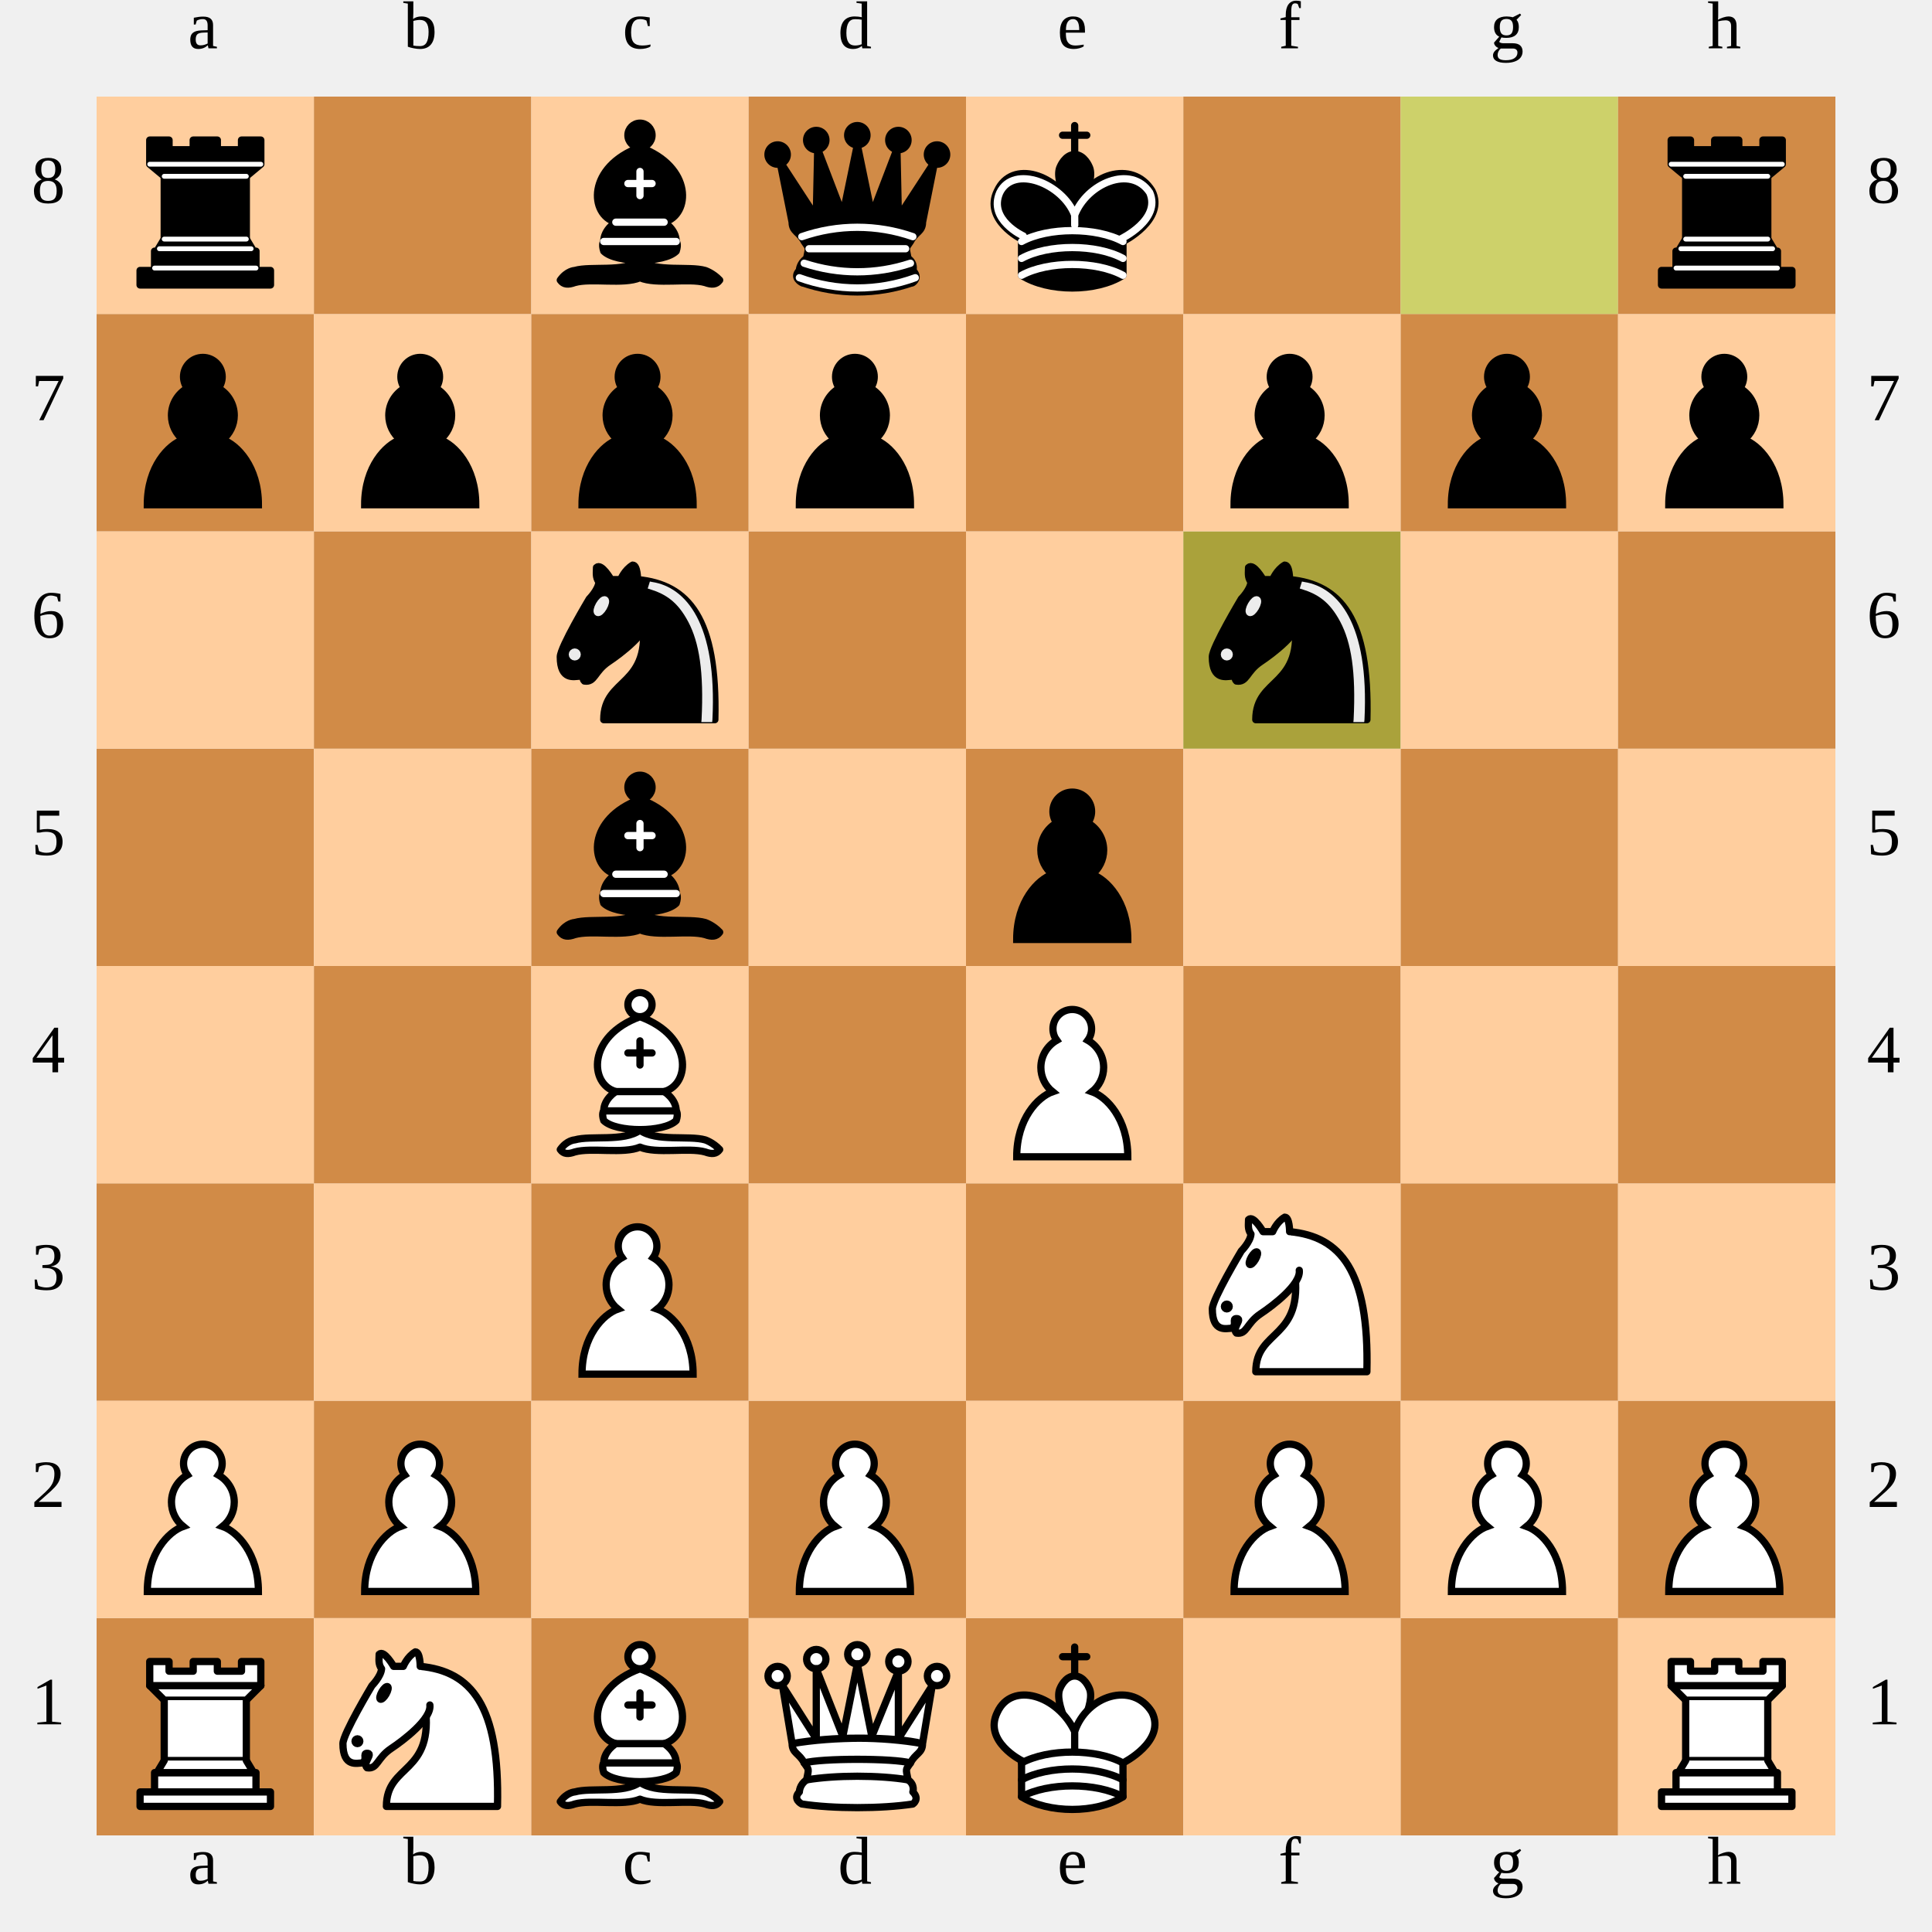
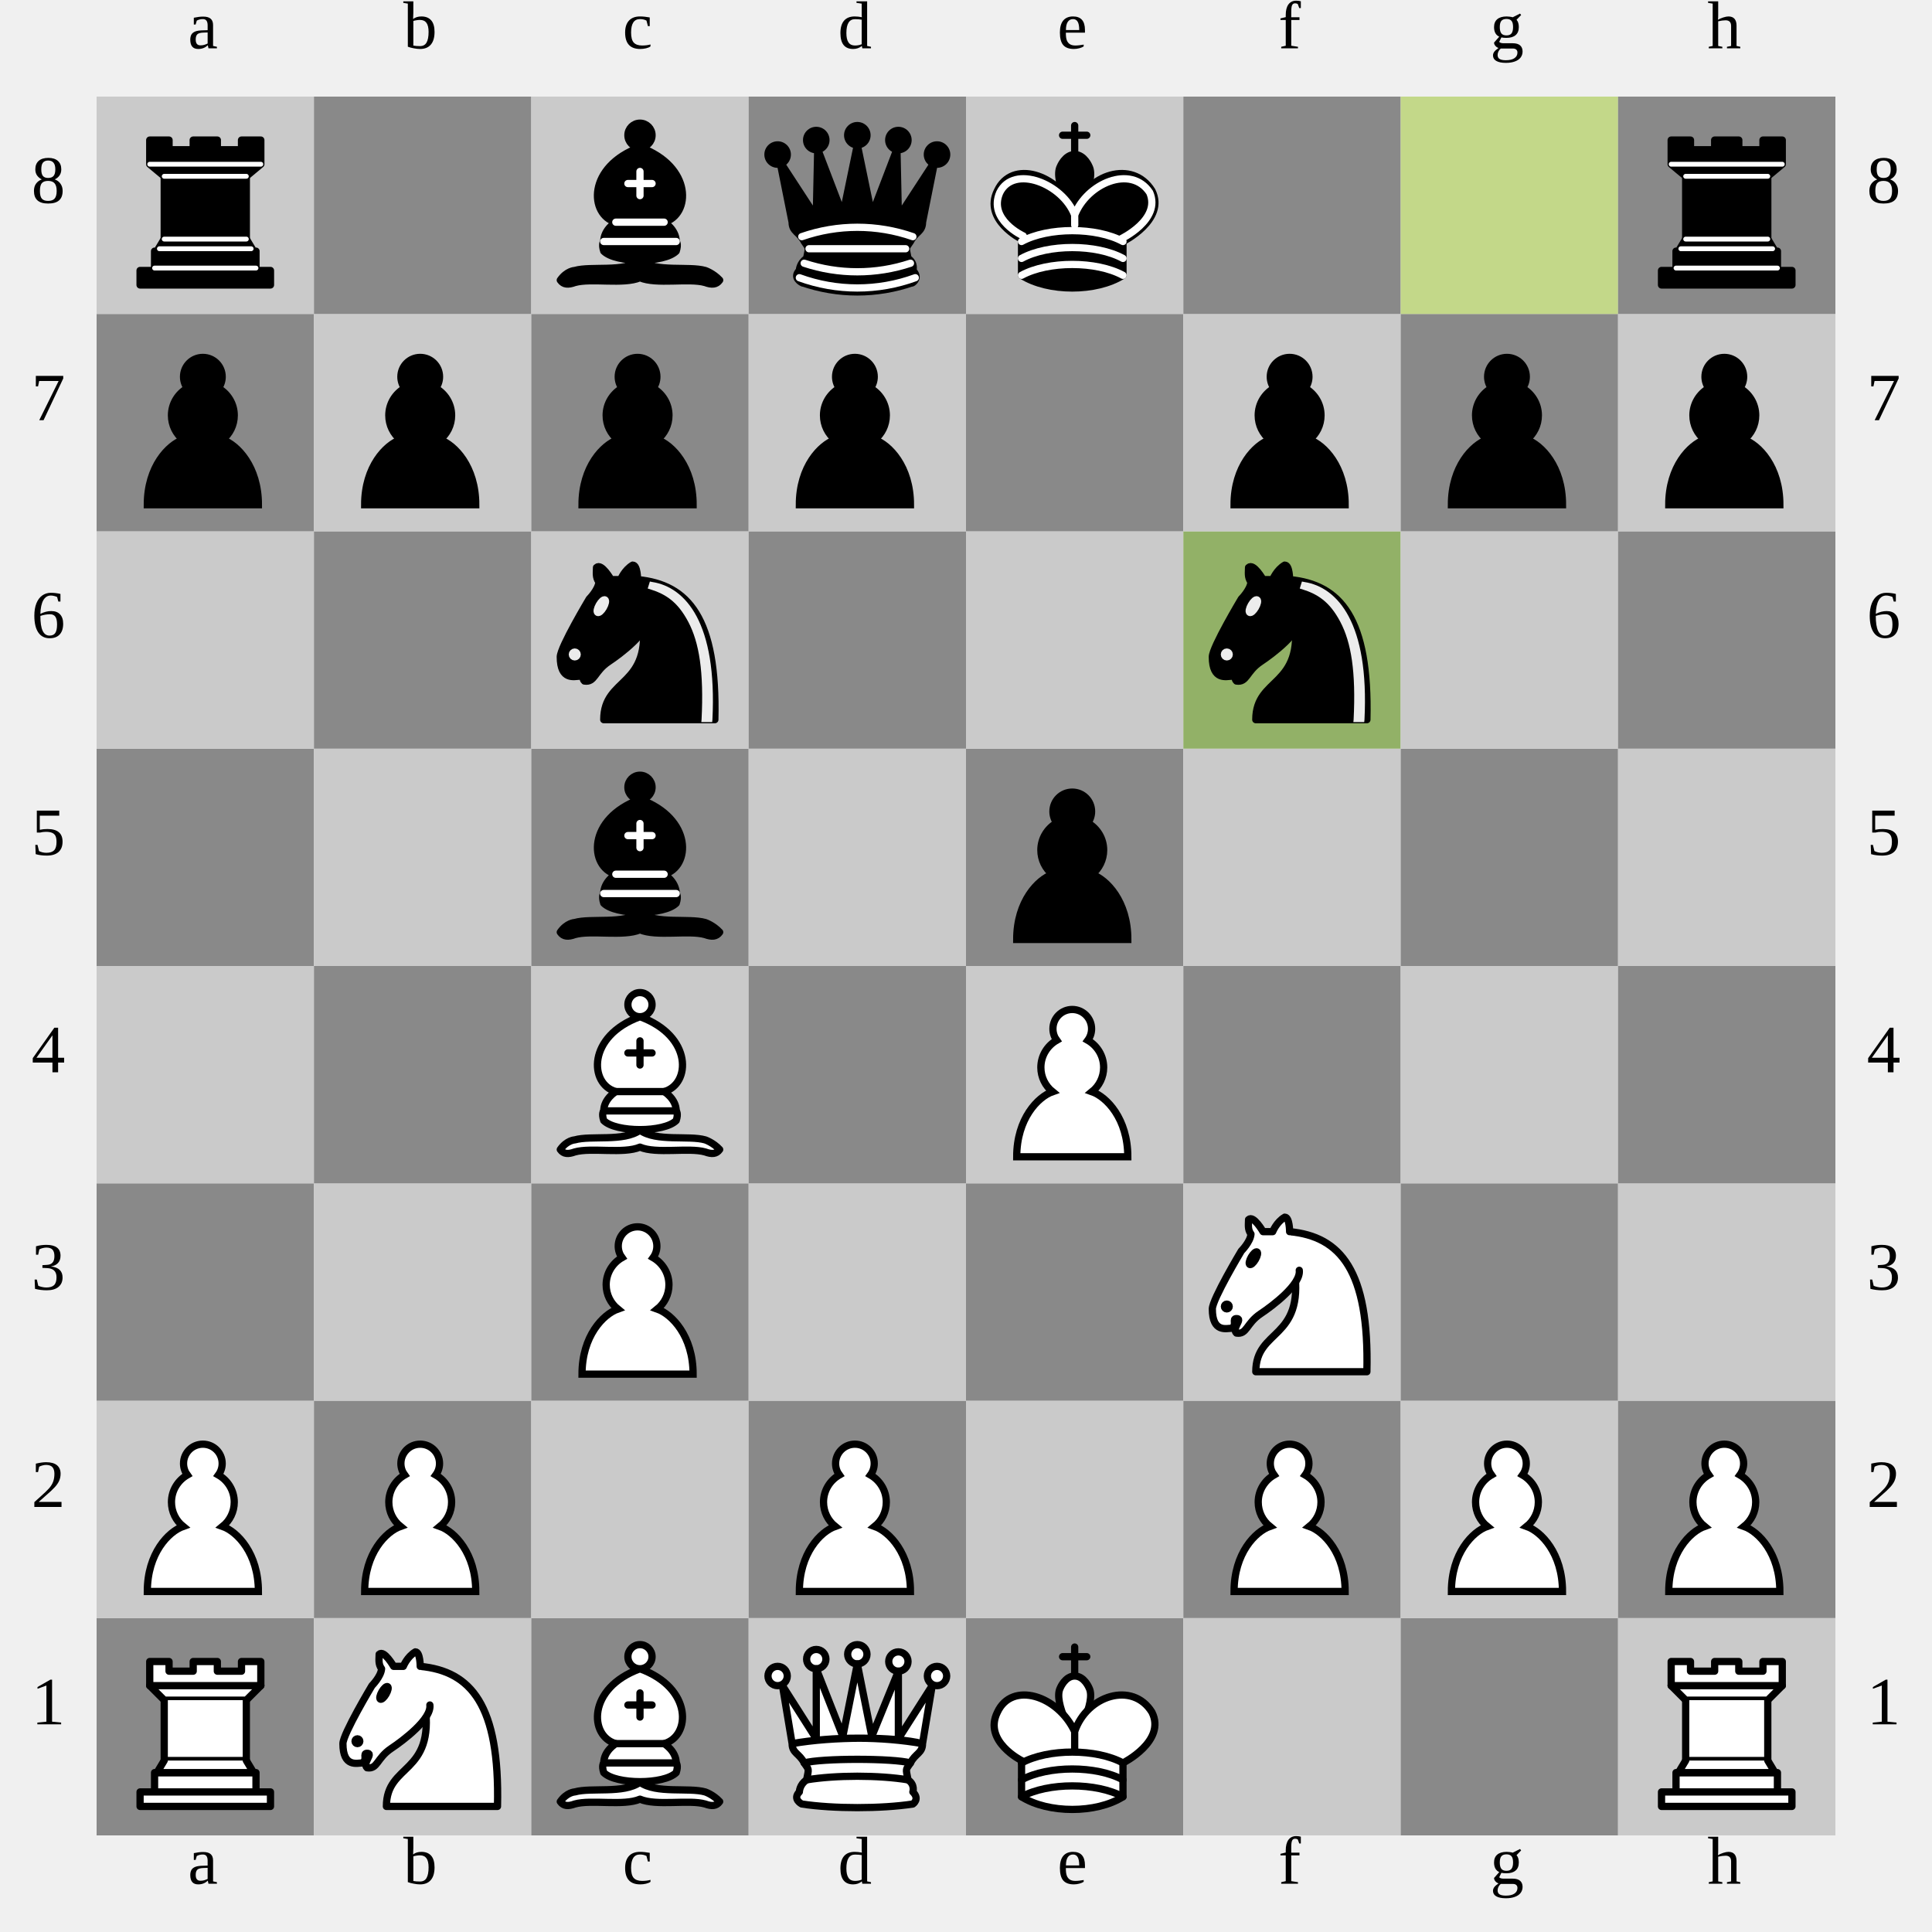
- <svg xmlns="http://www.w3.org/2000/svg" xmlns:xlink="http://www.w3.org/1999/xlink" height="800" version="1.1" viewBox="0 0 400 400" width="800">
+ <svg xmlns="http://www.w3.org/2000/svg" xmlns:xlink="http://www.w3.org/1999/xlink" height="400" version="1.1" viewBox="0 0 400 400" width="400">
+   <style>
+ .square.light {
+ fill: #cacaca;
+ }
+ .square.dark {
+ fill: #898989;
+ }
+ .square.light.lastmove {
+ fill: #c3d889;
+ }
+ .square.dark.lastmove {
+ fill: #92b167;
+ }
+ .check {
+ fill: url(#check_gradient);
+ }
+ .arrow {
+ stroke: #ff5858;
+ fill: #ff5858;
+ }
+ .mark {
+ stroke: #959fff;
+ fill: #959fff;
+ }
+ </style>
  <defs>
    <g class="white pawn" id="white-pawn">
      <path d="M22 9c-2.21 0-4 1.79-4 4 0 .89.29 1.71.78 2.38-1.95 1.12-3.28 3.21-3.28 5.62 0 2.03.94 3.84 2.41 5.03-3 1.06-7.41 5.55-7.41 13.47h23c0-7.92-4.41-12.41-7.41-13.47 1.47-1.19 2.41-3 2.41-5.03 0-2.41-1.33-4.5-3.28-5.62.49-.67.78-1.49.78-2.38 0-2.21-1.79-4-4-4z" fill="#fff" stroke="#000" stroke-linecap="round" stroke-width="1.5" />
    </g>
    <g class="white knight" fill="none" fill-rule="evenodd" id="white-knight" stroke="#000" stroke-linecap="round" stroke-linejoin="round" stroke-width="1.5">
      <path d="M 22,10 C 32.5,11 38.5,18 38,39 L 15,39 C 15,30 25,32.5 23,18" style="fill:#ffffff; stroke:#000000;" />
      <path d="M 24,18 C 24.38,20.91 18.45,25.37 16,27 C 13,29 13.18,31.34 11,31 C 9.958,30.06 12.41,27.96 11,28 C 10,28 11.19,29.23 10,30 C 9,30 5.997,31 6,26 C 6,24 12,14 12,14 C 12,14 13.89,12.1 14,10.5 C 13.27,9.506 13.5,8.5 13.5,7.5 C 14.5,6.5 16.5,10 16.5,10 L 18.5,10 C 18.5,10 19.28,8.008 21,7 C 22,7 22,10 22,10" style="fill:#ffffff; stroke:#000000;" />
      <path d="M 9.5 25.5 A 0.5 0.5 0 1 1 8.5,25.5 A 0.5 0.5 0 1 1 9.5 25.5 z" style="fill:#000000; stroke:#000000;" />
      <path d="M 15 15.5 A 0.5 1.5 0 1 1 14,15.5 A 0.5 1.5 0 1 1 15 15.5 z" style="fill:#000000; stroke:#000000;" transform="matrix(0.866,0.5,-0.5,0.866,9.693,-5.173)" />
    </g>
    <g class="white bishop" fill="none" fill-rule="evenodd" id="white-bishop" stroke="#000" stroke-linecap="round" stroke-linejoin="round" stroke-width="1.5">
      <g fill="#fff" stroke-linecap="butt">
        <path d="M9 36c3.39-.97 10.11.43 13.5-2 3.39 2.43 10.11 1.03 13.5 2 0 0 1.65.54 3 2-.68.97-1.65.99-3 .5-3.39-.97-10.11.46-13.5-1-3.39 1.46-10.11.03-13.5 1-1.354.49-2.323.47-3-.5 1.354-1.94 3-2 3-2zM15 32c2.5 2.5 12.5 2.5 15 0 .5-1.5 0-2 0-2 0-2.5-2.5-4-2.5-4 5.5-1.5 6-11.5-5-15.5-11 4-10.5 14-5 15.5 0 0-2.5 1.5-2.5 4 0 0-.5.5 0 2zM25 8a2.5 2.5 0 1 1-5 0 2.5 2.5 0 1 1 5 0z" />
      </g>
      <path d="M17.5 26h10M15 30h15m-7.5-14.5v5M20 18h5" stroke-linejoin="miter" />
    </g>
    <g class="white rook" fill="#fff" fill-rule="evenodd" id="white-rook" stroke="#000" stroke-linecap="round" stroke-linejoin="round" stroke-width="1.5">
      <path d="M9 39h27v-3H9v3zM12 36v-4h21v4H12zM11 14V9h4v2h5V9h5v2h5V9h4v5" stroke-linecap="butt" />
      <path d="M34 14l-3 3H14l-3-3" />
      <path d="M31 17v12.5H14V17" stroke-linecap="butt" stroke-linejoin="miter" />
      <path d="M31 29.5l1.5 2.5h-20l1.5-2.5" />
      <path d="M11 14h23" fill="none" stroke-linejoin="miter" />
    </g>
    <g class="white queen" fill="#fff" fill-rule="evenodd" id="white-queen" stroke="#000" stroke-linecap="round" stroke-linejoin="round" stroke-width="1.5">
      <path d="M8 12a2 2 0 1 1-4 0 2 2 0 1 1 4 0zM24.5 7.5a2 2 0 1 1-4 0 2 2 0 1 1 4 0zM41 12a2 2 0 1 1-4 0 2 2 0 1 1 4 0zM16 8.5a2 2 0 1 1-4 0 2 2 0 1 1 4 0zM33 9a2 2 0 1 1-4 0 2 2 0 1 1 4 0z" />
      <path d="M9 26c8.5-1.5 21-1.5 27 0l2-12-7 11V11l-5.5 13.5-3-15-3 15-5.5-14V25L7 14l2 12zM9 26c0 2 1.5 2 2.5 4 1 1.5 1 1 .5 3.5-1.5 1-1.5 2.5-1.5 2.5-1.5 1.5.5 2.5.5 2.5 6.5 1 16.5 1 23 0 0 0 1.5-1 0-2.5 0 0 .5-1.5-1-2.5-.5-2.5-.5-2 .5-3.5 1-2 2.5-2 2.5-4-8.5-1.5-18.5-1.5-27 0z" stroke-linecap="butt" />
      <path d="M11.5 30c3.5-1 18.5-1 22 0M12 33.5c6-1 15-1 21 0" fill="none" />
    </g>
    <g class="white king" fill="none" fill-rule="evenodd" id="white-king" stroke="#000" stroke-linecap="round" stroke-linejoin="round" stroke-width="1.5">
      <path d="M22.5 11.63V6M20 8h5" stroke-linejoin="miter" />
      <path d="M22.5 25s4.5-7.5 3-10.5c0 0-1-2.5-3-2.5s-3 2.5-3 2.5c-1.5 3 3 10.5 3 10.5" fill="#fff" stroke-linecap="butt" stroke-linejoin="miter" />
      <path d="M11.5 37c5.5 3.5 15.5 3.5 21 0v-7s9-4.5 6-10.5c-4-6.5-13.5-3.5-16 4V27v-3.5c-3.5-7.5-13-10.5-16-4-3 6 5 10 5 10V37z" fill="#fff" />
      <path d="M11.5 30c5.5-3 15.5-3 21 0m-21 3.5c5.5-3 15.5-3 21 0m-21 3.5c5.5-3 15.5-3 21 0" />
    </g>
    <g class="black pawn" id="black-pawn">
      <path d="M22 9c-2.21 0-4 1.79-4 4 0 .89.29 1.71.78 2.38-1.95 1.12-3.28 3.21-3.28 5.62 0 2.03.94 3.84 2.41 5.03-3 1.06-7.41 5.55-7.41 13.47h23c0-7.92-4.41-12.41-7.41-13.47 1.47-1.19 2.41-3 2.41-5.03 0-2.41-1.33-4.5-3.28-5.62.49-.67.78-1.49.78-2.38 0-2.21-1.79-4-4-4z" stroke="#000" stroke-linecap="round" stroke-width="1.5" />
    </g>
    <g class="black knight" fill="none" fill-rule="evenodd" id="black-knight" stroke="#000" stroke-linecap="round" stroke-linejoin="round" stroke-width="1.5">
      <path d="M 22,10 C 32.5,11 38.5,18 38,39 L 15,39 C 15,30 25,32.5 23,18" style="fill:#000000; stroke:#000000;" />
      <path d="M 24,18 C 24.38,20.91 18.45,25.37 16,27 C 13,29 13.18,31.34 11,31 C 9.958,30.06 12.41,27.96 11,28 C 10,28 11.19,29.23 10,30 C 9,30 5.997,31 6,26 C 6,24 12,14 12,14 C 12,14 13.89,12.1 14,10.5 C 13.27,9.506 13.5,8.5 13.5,7.5 C 14.5,6.5 16.5,10 16.5,10 L 18.5,10 C 18.5,10 19.28,8.008 21,7 C 22,7 22,10 22,10" style="fill:#000000; stroke:#000000;" />
      <path d="M 9.5 25.5 A 0.5 0.5 0 1 1 8.5,25.5 A 0.5 0.5 0 1 1 9.5 25.5 z" style="fill:#ececec; stroke:#ececec;" />
      <path d="M 15 15.5 A 0.5 1.5 0 1 1 14,15.5 A 0.5 1.5 0 1 1 15 15.5 z" style="fill:#ececec; stroke:#ececec;" transform="matrix(0.866,0.5,-0.5,0.866,9.693,-5.173)" />
      <path d="M 24.55,10.4 L 24.1,11.85 L 24.6,12 C 27.75,13 30.25,14.49 32.5,18.75 C 34.75,23.01 35.75,29.06 35.25,39 L 35.2,39.5 L 37.45,39.5 L 37.5,39 C 38,28.94 36.62,22.15 34.25,17.66 C 31.88,13.17 28.46,11.02 25.06,10.5 L 24.55,10.4 z " style="fill:#ececec; stroke:none;" />
    </g>
    <g class="black bishop" fill="none" fill-rule="evenodd" id="black-bishop" stroke="#000" stroke-linecap="round" stroke-linejoin="round" stroke-width="1.5">
      <path d="M9 36c3.39-.97 10.11.43 13.5-2 3.39 2.43 10.11 1.03 13.5 2 0 0 1.65.54 3 2-.68.97-1.65.99-3 .5-3.39-.97-10.11.46-13.5-1-3.39 1.46-10.11.03-13.5 1-1.354.49-2.323.47-3-.5 1.354-1.94 3-2 3-2zm6-4c2.5 2.5 12.5 2.5 15 0 .5-1.5 0-2 0-2 0-2.5-2.5-4-2.5-4 5.5-1.5 6-11.5-5-15.5-11 4-10.5 14-5 15.5 0 0-2.5 1.5-2.5 4 0 0-.5.5 0 2zM25 8a2.5 2.5 0 1 1-5 0 2.5 2.5 0 1 1 5 0z" fill="#000" stroke-linecap="butt" />
      <path d="M17.5 26h10M15 30h15m-7.5-14.5v5M20 18h5" stroke="#fff" stroke-linejoin="miter" />
    </g>
    <g class="black rook" fill="#000" fill-rule="evenodd" id="black-rook" stroke="#000" stroke-linecap="round" stroke-linejoin="round" stroke-width="1.5">
      <path d="M9 39h27v-3H9v3zM12.5 32l1.5-2.5h17l1.5 2.5h-20zM12 36v-4h21v4H12z" stroke-linecap="butt" />
      <path d="M14 29.5v-13h17v13H14z" stroke-linecap="butt" stroke-linejoin="miter" />
      <path d="M14 16.5L11 14h23l-3 2.5H14zM11 14V9h4v2h5V9h5v2h5V9h4v5H11z" stroke-linecap="butt" />
      <path d="M12 35.5h21M13 31.5h19M14 29.5h17M14 16.5h17M11 14h23" fill="none" stroke="#fff" stroke-linejoin="miter" stroke-width="1" />
    </g>
    <g class="black queen" fill="#000" fill-rule="evenodd" id="black-queen" stroke="#000" stroke-linecap="round" stroke-linejoin="round" stroke-width="1.5">
      <g fill="#000" stroke="none">
        <circle cx="6" cy="12" r="2.75" />
        <circle cx="14" cy="9" r="2.75" />
        <circle cx="22.5" cy="8" r="2.75" />
        <circle cx="31" cy="9" r="2.75" />
        <circle cx="39" cy="12" r="2.75" />
      </g>
      <path d="M9 26c8.5-1.5 21-1.5 27 0l2.5-12.5L31 25l-.3-14.1-5.2 13.6-3-14.5-3 14.5-5.2-13.6L14 25 6.5 13.5 9 26zM9 26c0 2 1.5 2 2.5 4 1 1.5 1 1 .5 3.5-1.5 1-1.5 2.5-1.5 2.5-1.5 1.5.5 2.5.5 2.5 6.5 1 16.5 1 23 0 0 0 1.5-1 0-2.5 0 0 .5-1.5-1-2.5-.5-2.5-.5-2 .5-3.5 1-2 2.5-2 2.5-4-8.5-1.5-18.5-1.5-27 0z" stroke-linecap="butt" />
      <path d="M11 38.5a35 35 1 0 0 23 0" fill="none" stroke-linecap="butt" />
      <path d="M11 29a35 35 1 0 1 23 0M12.5 31.5h20M11.5 34.5a35 35 1 0 0 22 0M10.5 37.5a35 35 1 0 0 24 0" fill="none" stroke="#fff" />
    </g>
    <g class="black king" fill="none" fill-rule="evenodd" id="black-king" stroke="#000" stroke-linecap="round" stroke-linejoin="round" stroke-width="1.5">
      <path d="M22.5 11.63V6" stroke-linejoin="miter" />
      <path d="M22.5 25s4.5-7.5 3-10.5c0 0-1-2.5-3-2.5s-3 2.5-3 2.5c-1.5 3 3 10.5 3 10.5" fill="#000" stroke-linecap="butt" stroke-linejoin="miter" />
      <path d="M11.5 37c5.5 3.5 15.5 3.5 21 0v-7s9-4.5 6-10.5c-4-6.5-13.5-3.5-16 4V27v-3.5c-3.5-7.5-13-10.5-16-4-3 6 5 10 5 10V37z" fill="#000" />
      <path d="M20 8h5" stroke-linejoin="miter" />
      <path d="M32 29.5s8.5-4 6.03-9.65C34.15 14 25 18 22.5 24.5l.01 2.1-.01-2.1C20 18 9.906 14 6.997 19.85c-2.497 5.65 4.853 9 4.853 9M11.5 30c5.5-3 15.5-3 21 0m-21 3.5c5.5-3 15.5-3 21 0m-21 3.5c5.5-3 15.5-3 21 0" stroke="#fff" />
    </g>
  </defs>
  <rect class="square dark a1" fill="#d18b47" height="45" stroke="none" width="45" x="20" y="335" />
  <use transform="translate(20, 335)" xlink:href="#white-rook" />
  <rect class="square light b1" fill="#ffce9e" height="45" stroke="none" width="45" x="65" y="335" />
  <use transform="translate(65, 335)" xlink:href="#white-knight" />
  <rect class="square dark c1" fill="#d18b47" height="45" stroke="none" width="45" x="110" y="335" />
  <use transform="translate(110, 335)" xlink:href="#white-bishop" />
  <rect class="square light d1" fill="#ffce9e" height="45" stroke="none" width="45" x="155" y="335" />
  <use transform="translate(155, 335)" xlink:href="#white-queen" />
  <rect class="square dark e1" fill="#d18b47" height="45" stroke="none" width="45" x="200" y="335" />
  <use transform="translate(200, 335)" xlink:href="#white-king" />
  <rect class="square light f1" fill="#ffce9e" height="45" stroke="none" width="45" x="245" y="335" />
  <rect class="square dark g1" fill="#d18b47" height="45" stroke="none" width="45" x="290" y="335" />
  <rect class="square light h1" fill="#ffce9e" height="45" stroke="none" width="45" x="335" y="335" />
  <use transform="translate(335, 335)" xlink:href="#white-rook" />
  <rect class="square light a2" fill="#ffce9e" height="45" stroke="none" width="45" x="20" y="290" />
  <use transform="translate(20, 290)" xlink:href="#white-pawn" />
  <rect class="square dark b2" fill="#d18b47" height="45" stroke="none" width="45" x="65" y="290" />
  <use transform="translate(65, 290)" xlink:href="#white-pawn" />
  <rect class="square light c2" fill="#ffce9e" height="45" stroke="none" width="45" x="110" y="290" />
  <rect class="square dark d2" fill="#d18b47" height="45" stroke="none" width="45" x="155" y="290" />
  <use transform="translate(155, 290)" xlink:href="#white-pawn" />
  <rect class="square light e2" fill="#ffce9e" height="45" stroke="none" width="45" x="200" y="290" />
  <rect class="square dark f2" fill="#d18b47" height="45" stroke="none" width="45" x="245" y="290" />
  <use transform="translate(245, 290)" xlink:href="#white-pawn" />
  <rect class="square light g2" fill="#ffce9e" height="45" stroke="none" width="45" x="290" y="290" />
  <use transform="translate(290, 290)" xlink:href="#white-pawn" />
  <rect class="square dark h2" fill="#d18b47" height="45" stroke="none" width="45" x="335" y="290" />
  <use transform="translate(335, 290)" xlink:href="#white-pawn" />
  <rect class="square dark a3" fill="#d18b47" height="45" stroke="none" width="45" x="20" y="245" />
  <rect class="square light b3" fill="#ffce9e" height="45" stroke="none" width="45" x="65" y="245" />
  <rect class="square dark c3" fill="#d18b47" height="45" stroke="none" width="45" x="110" y="245" />
  <use transform="translate(110, 245)" xlink:href="#white-pawn" />
  <rect class="square light d3" fill="#ffce9e" height="45" stroke="none" width="45" x="155" y="245" />
  <rect class="square dark e3" fill="#d18b47" height="45" stroke="none" width="45" x="200" y="245" />
  <rect class="square light f3" fill="#ffce9e" height="45" stroke="none" width="45" x="245" y="245" />
  <use transform="translate(245, 245)" xlink:href="#white-knight" />
  <rect class="square dark g3" fill="#d18b47" height="45" stroke="none" width="45" x="290" y="245" />
  <rect class="square light h3" fill="#ffce9e" height="45" stroke="none" width="45" x="335" y="245" />
  <rect class="square light a4" fill="#ffce9e" height="45" stroke="none" width="45" x="20" y="200" />
  <rect class="square dark b4" fill="#d18b47" height="45" stroke="none" width="45" x="65" y="200" />
  <rect class="square light c4" fill="#ffce9e" height="45" stroke="none" width="45" x="110" y="200" />
  <use transform="translate(110, 200)" xlink:href="#white-bishop" />
  <rect class="square dark d4" fill="#d18b47" height="45" stroke="none" width="45" x="155" y="200" />
  <rect class="square light e4" fill="#ffce9e" height="45" stroke="none" width="45" x="200" y="200" />
  <use transform="translate(200, 200)" xlink:href="#white-pawn" />
  <rect class="square dark f4" fill="#d18b47" height="45" stroke="none" width="45" x="245" y="200" />
  <rect class="square light g4" fill="#ffce9e" height="45" stroke="none" width="45" x="290" y="200" />
  <rect class="square dark h4" fill="#d18b47" height="45" stroke="none" width="45" x="335" y="200" />
  <rect class="square dark a5" fill="#d18b47" height="45" stroke="none" width="45" x="20" y="155" />
  <rect class="square light b5" fill="#ffce9e" height="45" stroke="none" width="45" x="65" y="155" />
  <rect class="square dark c5" fill="#d18b47" height="45" stroke="none" width="45" x="110" y="155" />
  <use transform="translate(110, 155)" xlink:href="#black-bishop" />
  <rect class="square light d5" fill="#ffce9e" height="45" stroke="none" width="45" x="155" y="155" />
  <rect class="square dark e5" fill="#d18b47" height="45" stroke="none" width="45" x="200" y="155" />
  <use transform="translate(200, 155)" xlink:href="#black-pawn" />
  <rect class="square light f5" fill="#ffce9e" height="45" stroke="none" width="45" x="245" y="155" />
  <rect class="square dark g5" fill="#d18b47" height="45" stroke="none" width="45" x="290" y="155" />
  <rect class="square light h5" fill="#ffce9e" height="45" stroke="none" width="45" x="335" y="155" />
  <rect class="square light a6" fill="#ffce9e" height="45" stroke="none" width="45" x="20" y="110" />
  <rect class="square dark b6" fill="#d18b47" height="45" stroke="none" width="45" x="65" y="110" />
  <rect class="square light c6" fill="#ffce9e" height="45" stroke="none" width="45" x="110" y="110" />
  <use transform="translate(110, 110)" xlink:href="#black-knight" />
  <rect class="square dark d6" fill="#d18b47" height="45" stroke="none" width="45" x="155" y="110" />
  <rect class="square light e6" fill="#ffce9e" height="45" stroke="none" width="45" x="200" y="110" />
  <rect class="square dark lastmove f6" fill="#aaa23b" height="45" stroke="none" width="45" x="245" y="110" />
  <use transform="translate(245, 110)" xlink:href="#black-knight" />
  <rect class="square light g6" fill="#ffce9e" height="45" stroke="none" width="45" x="290" y="110" />
  <rect class="square dark h6" fill="#d18b47" height="45" stroke="none" width="45" x="335" y="110" />
  <rect class="square dark a7" fill="#d18b47" height="45" stroke="none" width="45" x="20" y="65" />
  <use transform="translate(20, 65)" xlink:href="#black-pawn" />
  <rect class="square light b7" fill="#ffce9e" height="45" stroke="none" width="45" x="65" y="65" />
  <use transform="translate(65, 65)" xlink:href="#black-pawn" />
  <rect class="square dark c7" fill="#d18b47" height="45" stroke="none" width="45" x="110" y="65" />
  <use transform="translate(110, 65)" xlink:href="#black-pawn" />
  <rect class="square light d7" fill="#ffce9e" height="45" stroke="none" width="45" x="155" y="65" />
  <use transform="translate(155, 65)" xlink:href="#black-pawn" />
  <rect class="square dark e7" fill="#d18b47" height="45" stroke="none" width="45" x="200" y="65" />
  <rect class="square light f7" fill="#ffce9e" height="45" stroke="none" width="45" x="245" y="65" />
  <use transform="translate(245, 65)" xlink:href="#black-pawn" />
  <rect class="square dark g7" fill="#d18b47" height="45" stroke="none" width="45" x="290" y="65" />
  <use transform="translate(290, 65)" xlink:href="#black-pawn" />
  <rect class="square light h7" fill="#ffce9e" height="45" stroke="none" width="45" x="335" y="65" />
  <use transform="translate(335, 65)" xlink:href="#black-pawn" />
  <rect class="square light a8" fill="#ffce9e" height="45" stroke="none" width="45" x="20" y="20" />
  <use transform="translate(20, 20)" xlink:href="#black-rook" />
  <rect class="square dark b8" fill="#d18b47" height="45" stroke="none" width="45" x="65" y="20" />
  <rect class="square light c8" fill="#ffce9e" height="45" stroke="none" width="45" x="110" y="20" />
  <use transform="translate(110, 20)" xlink:href="#black-bishop" />
  <rect class="square dark d8" fill="#d18b47" height="45" stroke="none" width="45" x="155" y="20" />
  <use transform="translate(155, 20)" xlink:href="#black-queen" />
  <rect class="square light e8" fill="#ffce9e" height="45" stroke="none" width="45" x="200" y="20" />
  <use transform="translate(200, 20)" xlink:href="#black-king" />
  <rect class="square dark f8" fill="#d18b47" height="45" stroke="none" width="45" x="245" y="20" />
  <rect class="square light lastmove g8" fill="#cdd16a" height="45" stroke="none" width="45" x="290" y="20" />
  <rect class="square dark h8" fill="#d18b47" height="45" stroke="none" width="45" x="335" y="20" />
  <use transform="translate(335, 20)" xlink:href="#black-rook" />
  <text alignment-baseline="middle" font-size="14" text-anchor="middle" x="42" y="10">a</text>
  <text alignment-baseline="middle" font-size="14" text-anchor="middle" x="42" y="390">a</text>
  <text alignment-baseline="middle" font-size="14" text-anchor="middle" x="87" y="10">b</text>
  <text alignment-baseline="middle" font-size="14" text-anchor="middle" x="87" y="390">b</text>
  <text alignment-baseline="middle" font-size="14" text-anchor="middle" x="132" y="10">c</text>
  <text alignment-baseline="middle" font-size="14" text-anchor="middle" x="132" y="390">c</text>
  <text alignment-baseline="middle" font-size="14" text-anchor="middle" x="177" y="10">d</text>
  <text alignment-baseline="middle" font-size="14" text-anchor="middle" x="177" y="390">d</text>
  <text alignment-baseline="middle" font-size="14" text-anchor="middle" x="222" y="10">e</text>
  <text alignment-baseline="middle" font-size="14" text-anchor="middle" x="222" y="390">e</text>
  <text alignment-baseline="middle" font-size="14" text-anchor="middle" x="267" y="10">f</text>
  <text alignment-baseline="middle" font-size="14" text-anchor="middle" x="267" y="390">f</text>
  <text alignment-baseline="middle" font-size="14" text-anchor="middle" x="312" y="10">g</text>
  <text alignment-baseline="middle" font-size="14" text-anchor="middle" x="312" y="390">g</text>
  <text alignment-baseline="middle" font-size="14" text-anchor="middle" x="357" y="10">h</text>
  <text alignment-baseline="middle" font-size="14" text-anchor="middle" x="357" y="390">h</text>
  <text alignment-baseline="middle" font-size="14" text-anchor="middle" x="10" y="357">1</text>
  <text alignment-baseline="middle" font-size="14" text-anchor="middle" x="390" y="357">1</text>
  <text alignment-baseline="middle" font-size="14" text-anchor="middle" x="10" y="312">2</text>
  <text alignment-baseline="middle" font-size="14" text-anchor="middle" x="390" y="312">2</text>
  <text alignment-baseline="middle" font-size="14" text-anchor="middle" x="10" y="267">3</text>
  <text alignment-baseline="middle" font-size="14" text-anchor="middle" x="390" y="267">3</text>
  <text alignment-baseline="middle" font-size="14" text-anchor="middle" x="10" y="222">4</text>
  <text alignment-baseline="middle" font-size="14" text-anchor="middle" x="390" y="222">4</text>
  <text alignment-baseline="middle" font-size="14" text-anchor="middle" x="10" y="177">5</text>
  <text alignment-baseline="middle" font-size="14" text-anchor="middle" x="390" y="177">5</text>
  <text alignment-baseline="middle" font-size="14" text-anchor="middle" x="10" y="132">6</text>
  <text alignment-baseline="middle" font-size="14" text-anchor="middle" x="390" y="132">6</text>
  <text alignment-baseline="middle" font-size="14" text-anchor="middle" x="10" y="87">7</text>
  <text alignment-baseline="middle" font-size="14" text-anchor="middle" x="390" y="87">7</text>
  <text alignment-baseline="middle" font-size="14" text-anchor="middle" x="10" y="42">8</text>
  <text alignment-baseline="middle" font-size="14" text-anchor="middle" x="390" y="42">8</text>
</svg>
